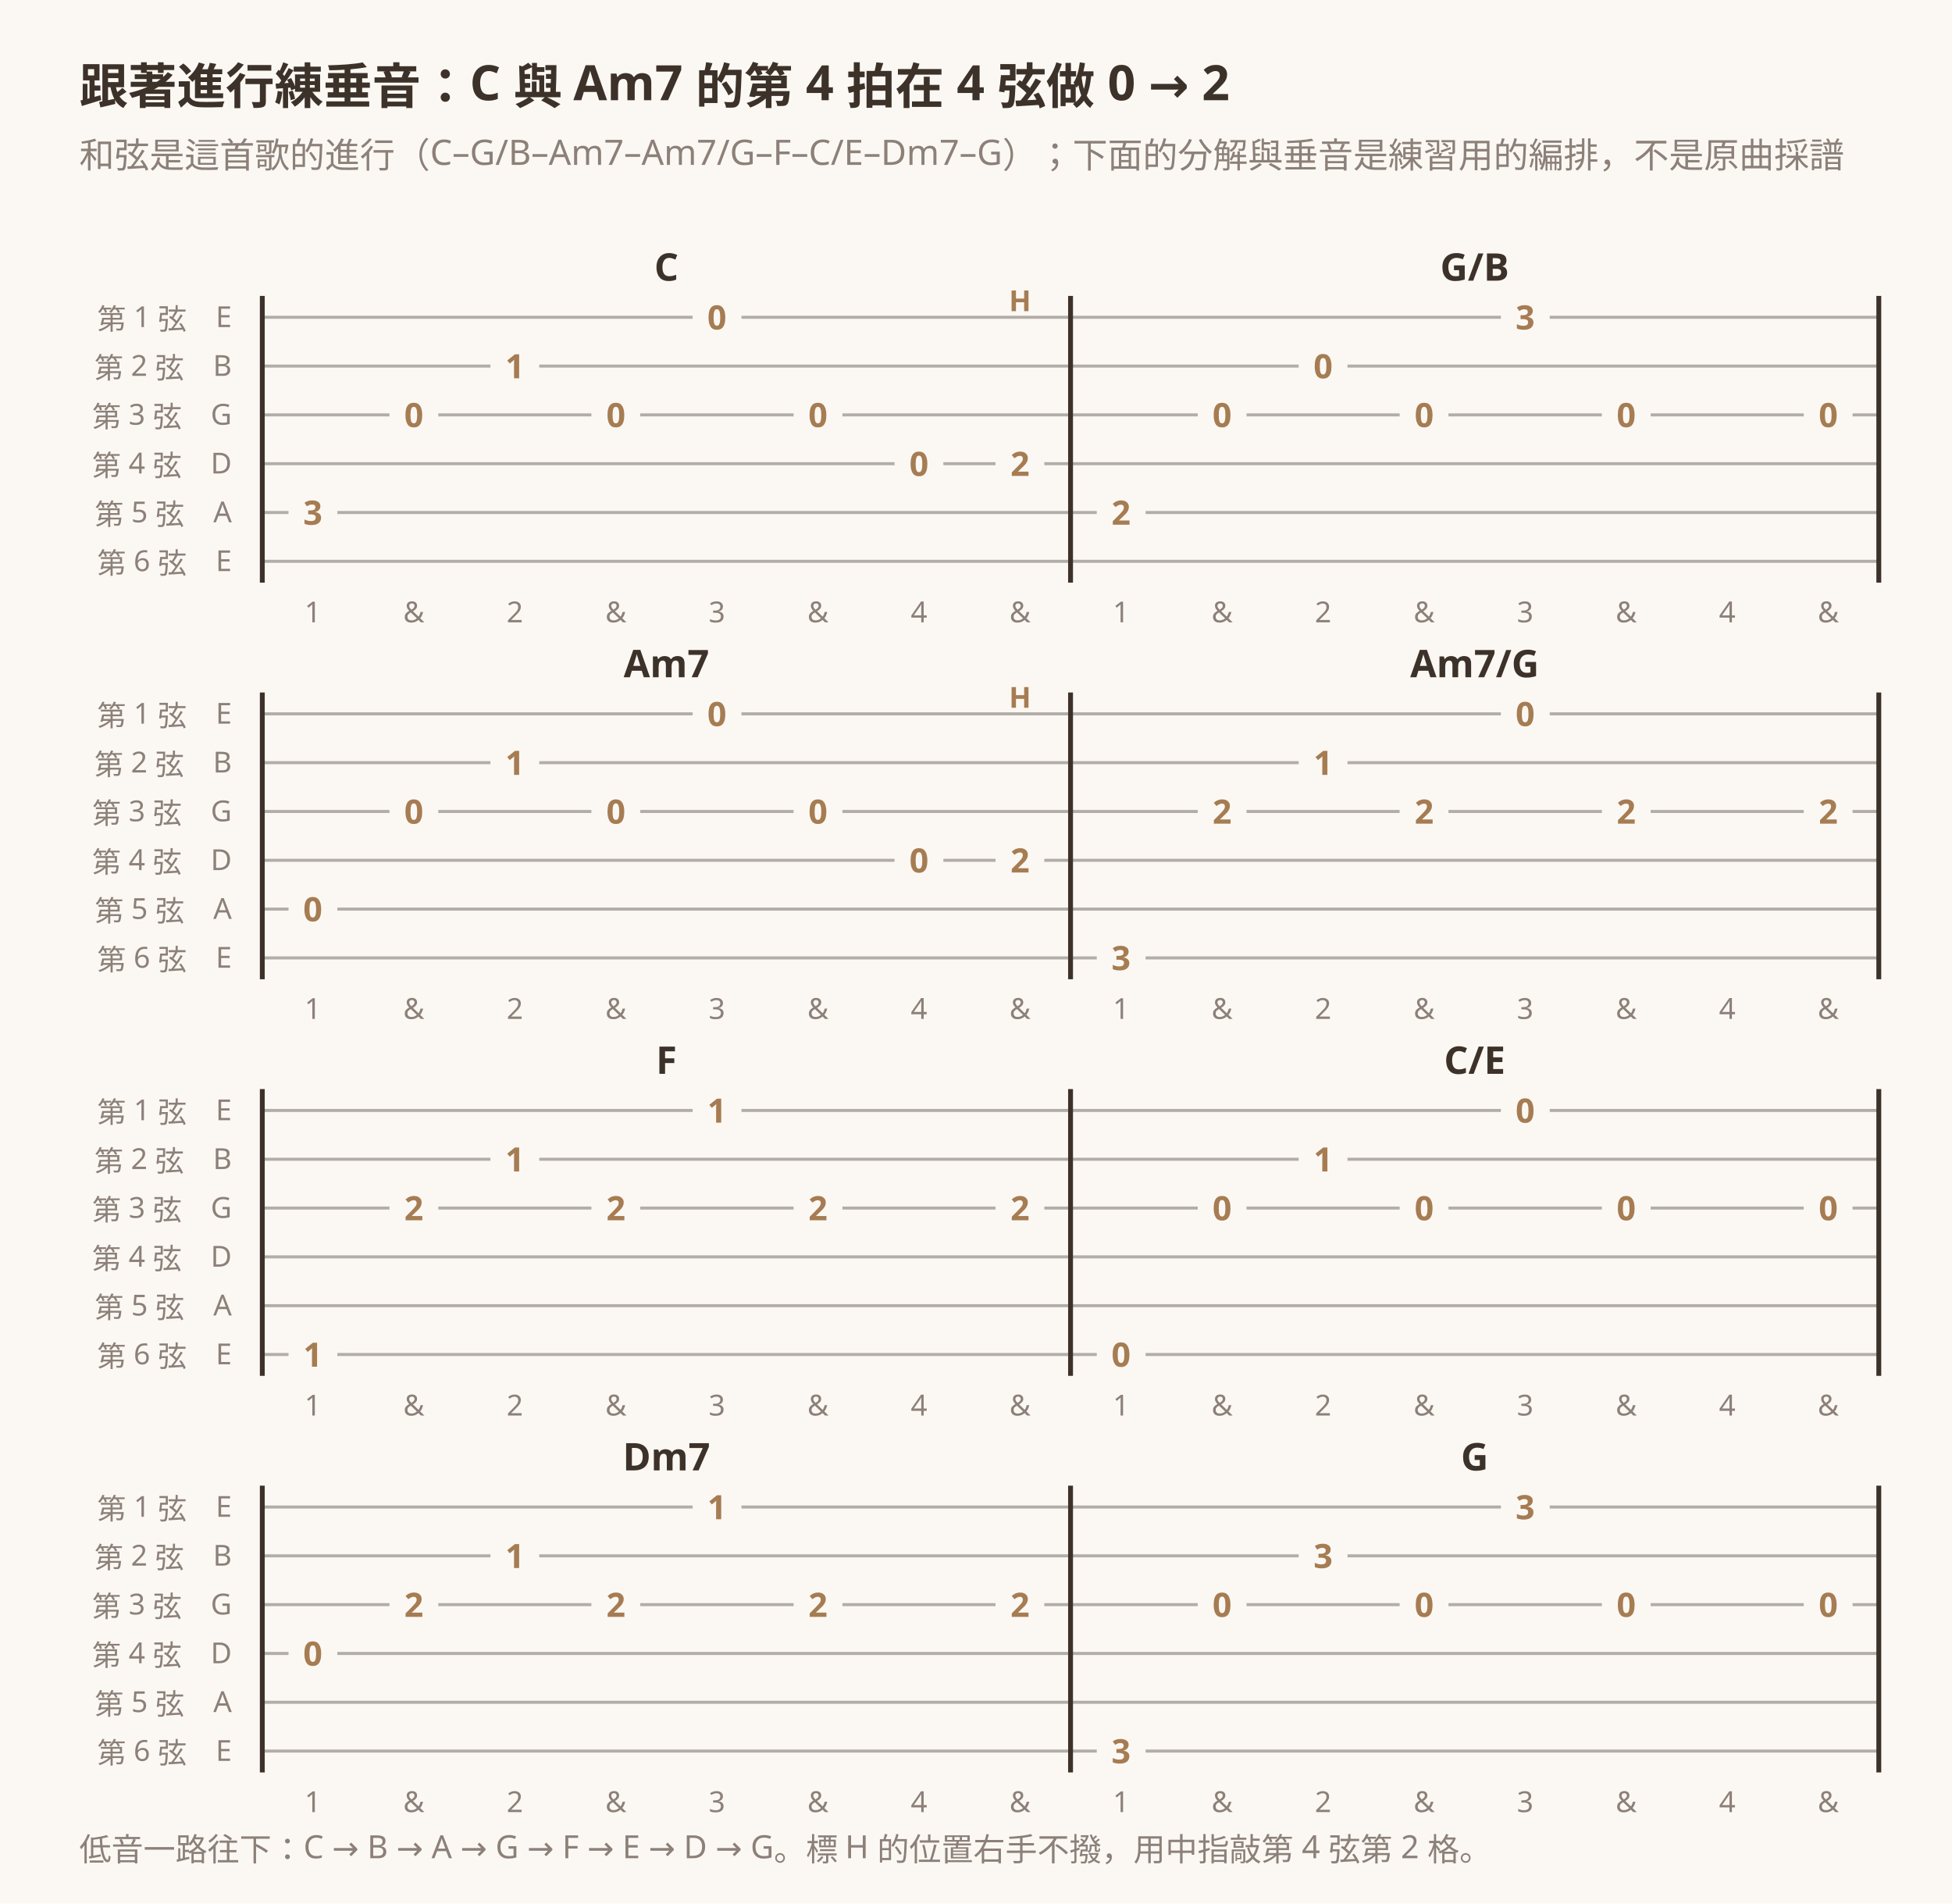
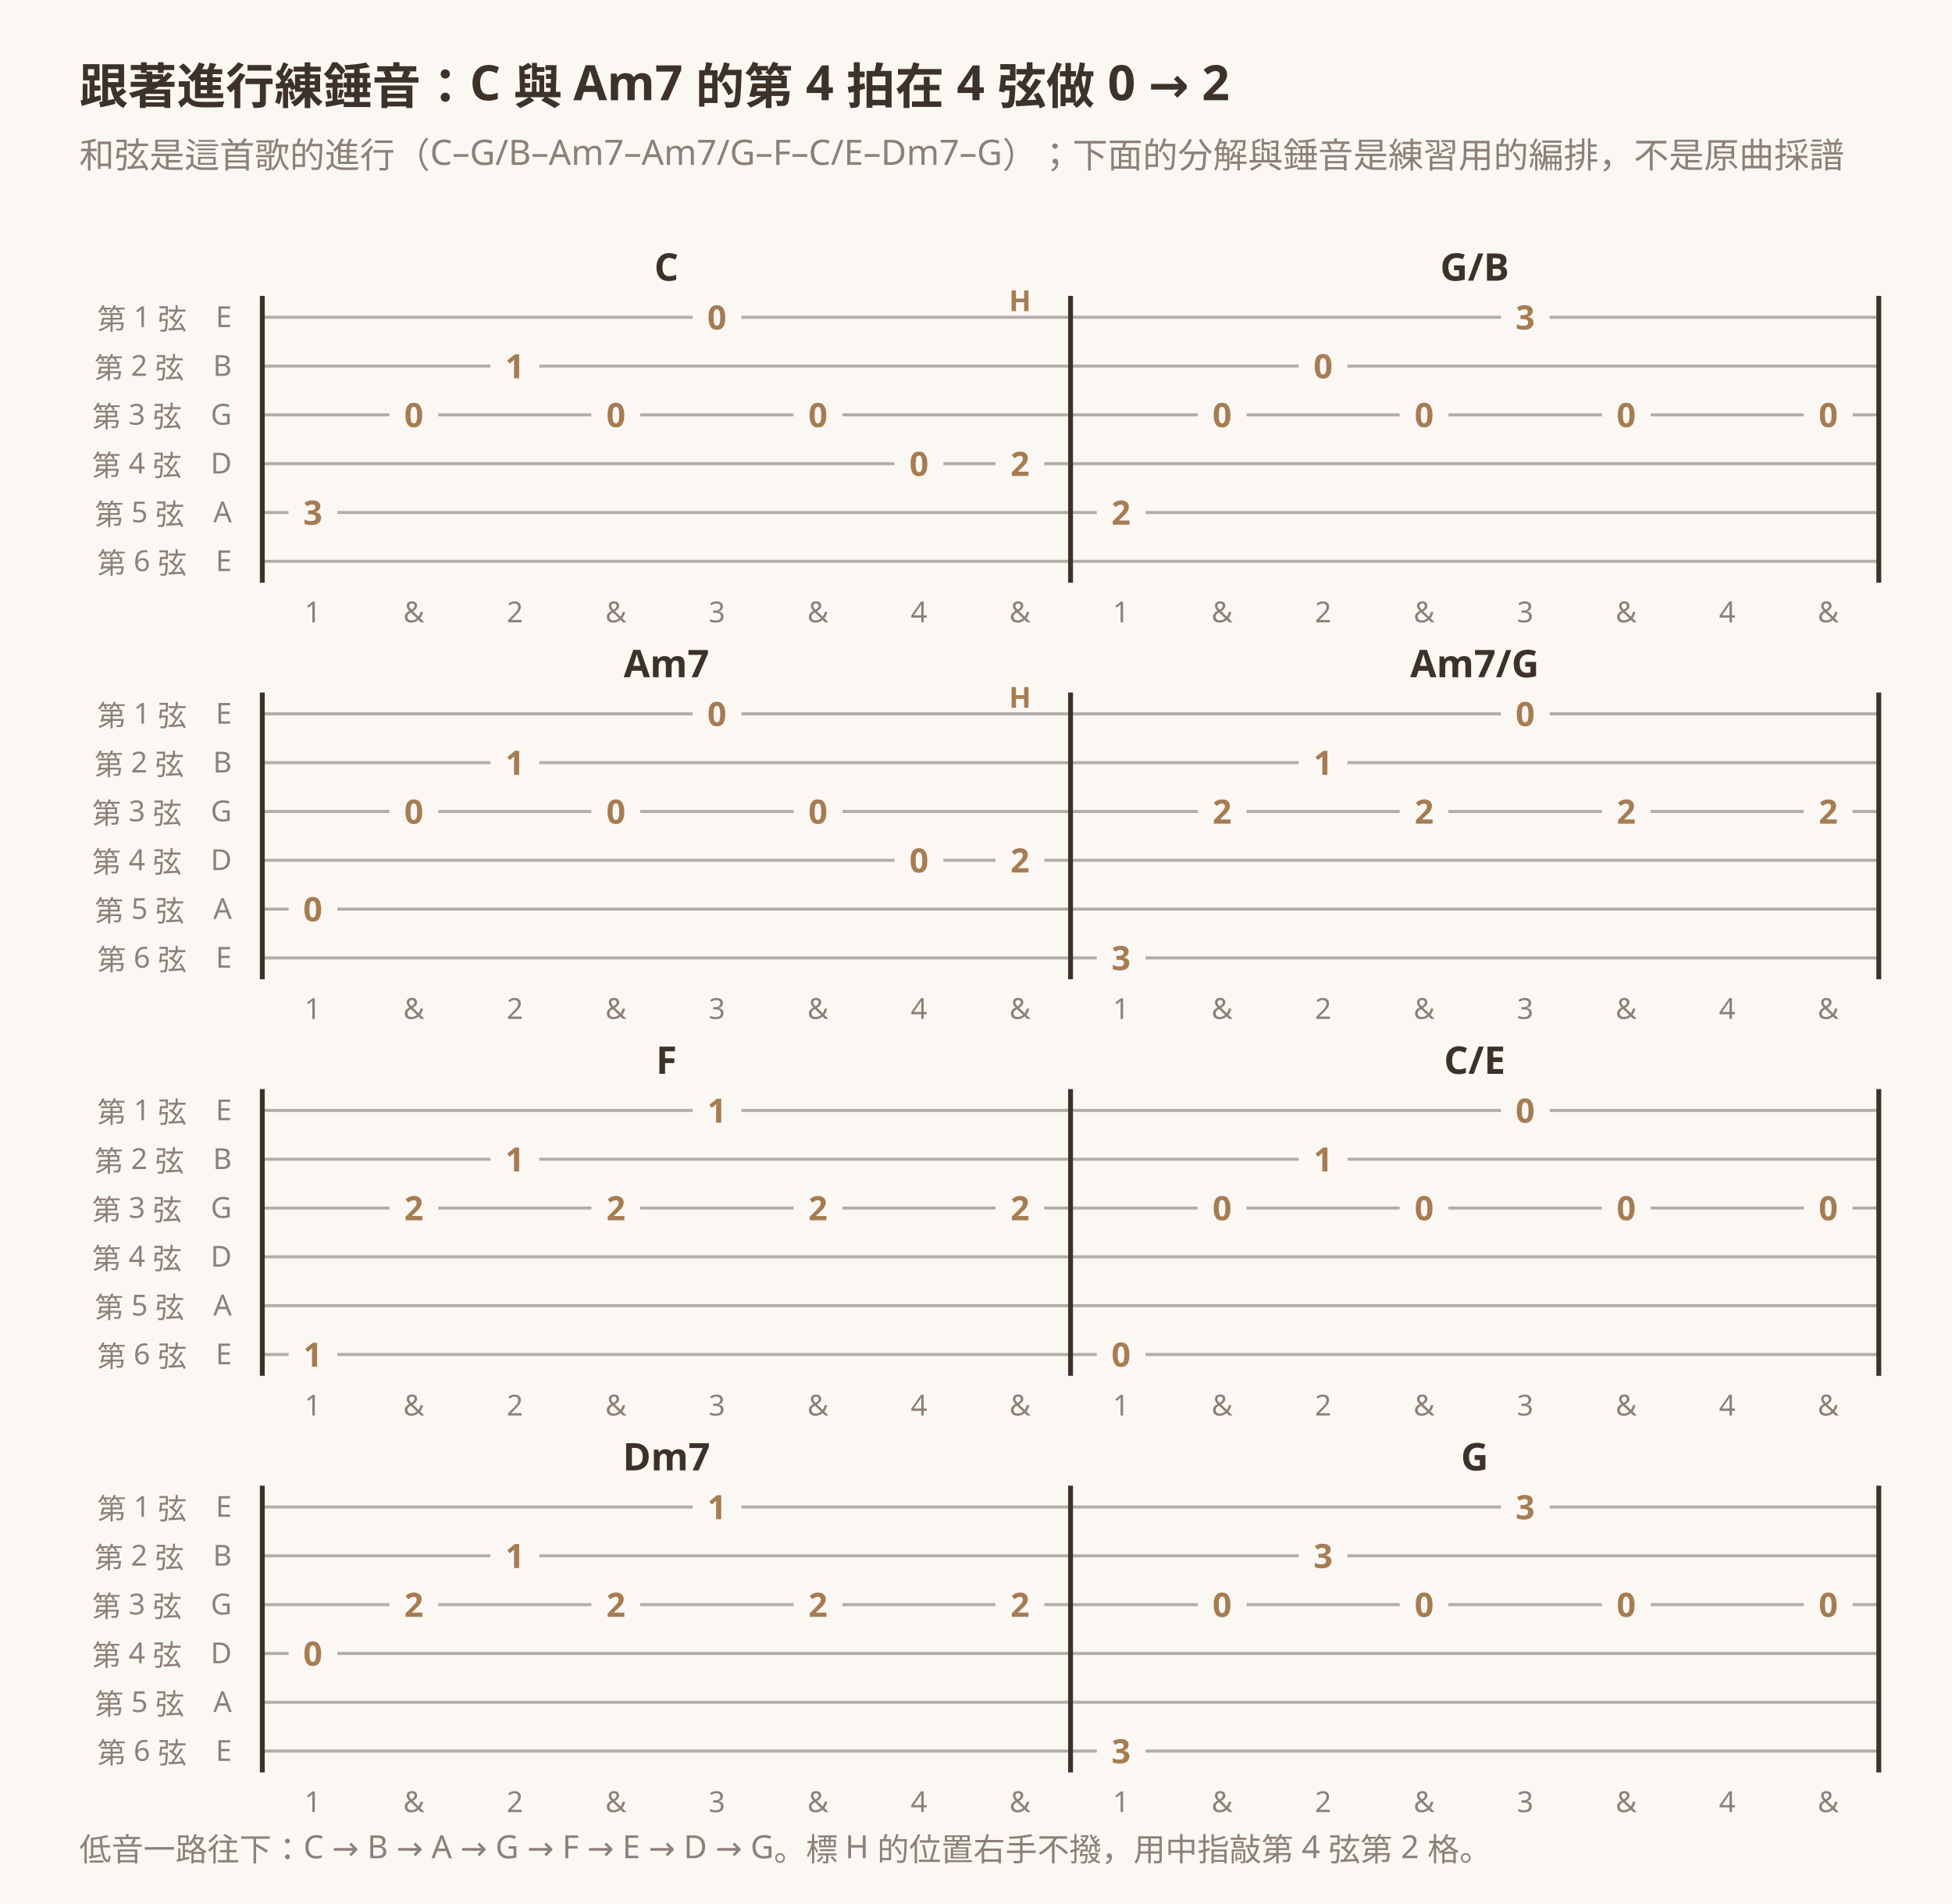
- <svg xmlns="http://www.w3.org/2000/svg" viewBox="0 0 640 624" role="img" aria-label="跟著進行練垂音：C 與 Am7 的第 4 拍在 4 弦做 0 → 2">
+ <svg xmlns="http://www.w3.org/2000/svg" viewBox="0 0 640 624" role="img" aria-label="跟著進行練錘音：C 與 Am7 的第 4 拍在 4 弦做 0 → 2">
  <rect width="640" height="624" fill="#FBF8F4" />
-   <text x="26" y="34" font-family="'Noto Sans TC','PingFang TC','Microsoft JhengHei',system-ui,sans-serif" font-size="16" fill="#3D3229" text-anchor="start" font-weight="700">跟著進行練垂音：C 與 Am7 的第 4 拍在 4 弦做 0 → 2</text>
-   <text x="26" y="55" font-family="'Noto Sans TC','PingFang TC','Microsoft JhengHei',system-ui,sans-serif" font-size="11.5" fill="#8C8078" text-anchor="start">和弦是這首歌的進行（C–G/B–Am7–Am7/G–F–C/E–Dm7–G）；下面的分解與垂音是練習用的編排，不是原曲採譜</text>
+   <text x="26" y="34" font-family="'Noto Sans TC','PingFang TC','Microsoft JhengHei',system-ui,sans-serif" font-size="16" fill="#3D3229" text-anchor="start" font-weight="700">跟著進行練錘音：C 與 Am7 的第 4 拍在 4 弦做 0 → 2</text>
+   <text x="26" y="55" font-family="'Noto Sans TC','PingFang TC','Microsoft JhengHei',system-ui,sans-serif" font-size="11.5" fill="#8C8078" text-anchor="start">和弦是這首歌的進行（C–G/B–Am7–Am7/G–F–C/E–Dm7–G）；下面的分解與錘音是練習用的編排，不是原曲採譜</text>
  <line x1="86.0" y1="104.0" x2="351.0" y2="104.0" stroke="#3D3229" stroke-width="1" opacity=".38" />
  <text x="76.0" y="108" font-family="'Noto Sans TC','PingFang TC','Microsoft JhengHei',system-ui,sans-serif" font-size="9.5" fill="#8C8078" text-anchor="end">第 1 弦　E</text>
  <line x1="86.0" y1="120.0" x2="351.0" y2="120.0" stroke="#3D3229" stroke-width="1" opacity=".38" />
  <text x="76.0" y="124" font-family="'Noto Sans TC','PingFang TC','Microsoft JhengHei',system-ui,sans-serif" font-size="9.5" fill="#8C8078" text-anchor="end">第 2 弦　B</text>
  <line x1="86.0" y1="136.0" x2="351.0" y2="136.0" stroke="#3D3229" stroke-width="1" opacity=".38" />
  <text x="76.0" y="140" font-family="'Noto Sans TC','PingFang TC','Microsoft JhengHei',system-ui,sans-serif" font-size="9.5" fill="#8C8078" text-anchor="end">第 3 弦　G</text>
  <line x1="86.0" y1="152.0" x2="351.0" y2="152.0" stroke="#3D3229" stroke-width="1" opacity=".38" />
  <text x="76.0" y="156" font-family="'Noto Sans TC','PingFang TC','Microsoft JhengHei',system-ui,sans-serif" font-size="9.5" fill="#8C8078" text-anchor="end">第 4 弦　D</text>
  <line x1="86.0" y1="168.0" x2="351.0" y2="168.0" stroke="#3D3229" stroke-width="1" opacity=".38" />
  <text x="76.0" y="172" font-family="'Noto Sans TC','PingFang TC','Microsoft JhengHei',system-ui,sans-serif" font-size="9.5" fill="#8C8078" text-anchor="end">第 5 弦　A</text>
  <line x1="86.0" y1="184.0" x2="351.0" y2="184.0" stroke="#3D3229" stroke-width="1" opacity=".38" />
  <text x="76.0" y="188" font-family="'Noto Sans TC','PingFang TC','Microsoft JhengHei',system-ui,sans-serif" font-size="9.5" fill="#8C8078" text-anchor="end">第 6 弦　E</text>
  <rect x="94.6" y="161.0" width="16" height="14" fill="#FBF8F4" />
  <text x="102.562" y="172" font-family="'Noto Sans TC','PingFang TC','Microsoft JhengHei',system-ui,sans-serif" font-size="11" fill="#A67C52" text-anchor="middle" font-weight="700">3</text>
  <rect x="127.7" y="129.0" width="16" height="14" fill="#FBF8F4" />
  <text x="135.688" y="140" font-family="'Noto Sans TC','PingFang TC','Microsoft JhengHei',system-ui,sans-serif" font-size="11" fill="#A67C52" text-anchor="middle" font-weight="700">0</text>
  <rect x="193.9" y="129.0" width="16" height="14" fill="#FBF8F4" />
  <text x="201.938" y="140" font-family="'Noto Sans TC','PingFang TC','Microsoft JhengHei',system-ui,sans-serif" font-size="11" fill="#A67C52" text-anchor="middle" font-weight="700">0</text>
  <rect x="260.2" y="129.0" width="16" height="14" fill="#FBF8F4" />
  <text x="268.188" y="140" font-family="'Noto Sans TC','PingFang TC','Microsoft JhengHei',system-ui,sans-serif" font-size="11" fill="#A67C52" text-anchor="middle" font-weight="700">0</text>
  <rect x="160.8" y="113.0" width="16" height="14" fill="#FBF8F4" />
  <text x="168.812" y="124" font-family="'Noto Sans TC','PingFang TC','Microsoft JhengHei',system-ui,sans-serif" font-size="11" fill="#A67C52" text-anchor="middle" font-weight="700">1</text>
  <rect x="227.1" y="97.0" width="16" height="14" fill="#FBF8F4" />
  <text x="235.062" y="108" font-family="'Noto Sans TC','PingFang TC','Microsoft JhengHei',system-ui,sans-serif" font-size="11" fill="#A67C52" text-anchor="middle" font-weight="700">0</text>
  <rect x="293.3" y="145.0" width="16" height="14" fill="#FBF8F4" />
  <text x="301.312" y="156" font-family="'Noto Sans TC','PingFang TC','Microsoft JhengHei',system-ui,sans-serif" font-size="11" fill="#A67C52" text-anchor="middle" font-weight="700">0</text>
  <rect x="326.4" y="145.0" width="16" height="14" fill="#FBF8F4" />
  <text x="334.438" y="156" font-family="'Noto Sans TC','PingFang TC','Microsoft JhengHei',system-ui,sans-serif" font-size="11" fill="#A67C52" text-anchor="middle" font-weight="700">2</text>
  <line x1="351.0" y1="97.0" x2="351.0" y2="191.0" stroke="#3D3229" stroke-width="1.6" />
  <line x1="86.0" y1="97.0" x2="86.0" y2="191.0" stroke="#3D3229" stroke-width="1.6" />
  <text x="218.5" y="92" font-family="'Noto Sans TC','PingFang TC','Microsoft JhengHei',system-ui,sans-serif" font-size="12.5" fill="#3D3229" text-anchor="middle" font-weight="700">C</text>
  <text x="334.438" y="102" font-family="'Noto Sans TC','PingFang TC','Microsoft JhengHei',system-ui,sans-serif" font-size="9.5" fill="#A67C52" text-anchor="middle" font-weight="700">H</text>
  <text x="102.562" y="204" font-family="'Noto Sans TC','PingFang TC','Microsoft JhengHei',system-ui,sans-serif" font-size="9.5" fill="#8C8078" text-anchor="middle">1</text>
  <text x="135.688" y="204" font-family="'Noto Sans TC','PingFang TC','Microsoft JhengHei',system-ui,sans-serif" font-size="9.5" fill="#8C8078" text-anchor="middle">&amp;</text>
  <text x="168.812" y="204" font-family="'Noto Sans TC','PingFang TC','Microsoft JhengHei',system-ui,sans-serif" font-size="9.5" fill="#8C8078" text-anchor="middle">2</text>
  <text x="201.938" y="204" font-family="'Noto Sans TC','PingFang TC','Microsoft JhengHei',system-ui,sans-serif" font-size="9.5" fill="#8C8078" text-anchor="middle">&amp;</text>
  <text x="235.062" y="204" font-family="'Noto Sans TC','PingFang TC','Microsoft JhengHei',system-ui,sans-serif" font-size="9.5" fill="#8C8078" text-anchor="middle">3</text>
  <text x="268.188" y="204" font-family="'Noto Sans TC','PingFang TC','Microsoft JhengHei',system-ui,sans-serif" font-size="9.5" fill="#8C8078" text-anchor="middle">&amp;</text>
  <text x="301.312" y="204" font-family="'Noto Sans TC','PingFang TC','Microsoft JhengHei',system-ui,sans-serif" font-size="9.5" fill="#8C8078" text-anchor="middle">4</text>
  <text x="334.438" y="204" font-family="'Noto Sans TC','PingFang TC','Microsoft JhengHei',system-ui,sans-serif" font-size="9.5" fill="#8C8078" text-anchor="middle">&amp;</text>
  <line x1="351.0" y1="104.0" x2="616.0" y2="104.0" stroke="#3D3229" stroke-width="1" opacity=".38" />
  <line x1="351.0" y1="120.0" x2="616.0" y2="120.0" stroke="#3D3229" stroke-width="1" opacity=".38" />
  <line x1="351.0" y1="136.0" x2="616.0" y2="136.0" stroke="#3D3229" stroke-width="1" opacity=".38" />
  <line x1="351.0" y1="152.0" x2="616.0" y2="152.0" stroke="#3D3229" stroke-width="1" opacity=".38" />
  <line x1="351.0" y1="168.0" x2="616.0" y2="168.0" stroke="#3D3229" stroke-width="1" opacity=".38" />
  <line x1="351.0" y1="184.0" x2="616.0" y2="184.0" stroke="#3D3229" stroke-width="1" opacity=".38" />
  <rect x="359.6" y="161.0" width="16" height="14" fill="#FBF8F4" />
  <text x="367.562" y="172" font-family="'Noto Sans TC','PingFang TC','Microsoft JhengHei',system-ui,sans-serif" font-size="11" fill="#A67C52" text-anchor="middle" font-weight="700">2</text>
  <rect x="392.7" y="129.0" width="16" height="14" fill="#FBF8F4" />
  <text x="400.688" y="140" font-family="'Noto Sans TC','PingFang TC','Microsoft JhengHei',system-ui,sans-serif" font-size="11" fill="#A67C52" text-anchor="middle" font-weight="700">0</text>
  <rect x="458.9" y="129.0" width="16" height="14" fill="#FBF8F4" />
  <text x="466.938" y="140" font-family="'Noto Sans TC','PingFang TC','Microsoft JhengHei',system-ui,sans-serif" font-size="11" fill="#A67C52" text-anchor="middle" font-weight="700">0</text>
  <rect x="525.2" y="129.0" width="16" height="14" fill="#FBF8F4" />
  <text x="533.188" y="140" font-family="'Noto Sans TC','PingFang TC','Microsoft JhengHei',system-ui,sans-serif" font-size="11" fill="#A67C52" text-anchor="middle" font-weight="700">0</text>
  <rect x="591.4" y="129.0" width="16" height="14" fill="#FBF8F4" />
  <text x="599.438" y="140" font-family="'Noto Sans TC','PingFang TC','Microsoft JhengHei',system-ui,sans-serif" font-size="11" fill="#A67C52" text-anchor="middle" font-weight="700">0</text>
  <rect x="425.8" y="113.0" width="16" height="14" fill="#FBF8F4" />
  <text x="433.812" y="124" font-family="'Noto Sans TC','PingFang TC','Microsoft JhengHei',system-ui,sans-serif" font-size="11" fill="#A67C52" text-anchor="middle" font-weight="700">0</text>
  <rect x="492.1" y="97.0" width="16" height="14" fill="#FBF8F4" />
  <text x="500.062" y="108" font-family="'Noto Sans TC','PingFang TC','Microsoft JhengHei',system-ui,sans-serif" font-size="11" fill="#A67C52" text-anchor="middle" font-weight="700">3</text>
  <line x1="616.0" y1="97.0" x2="616.0" y2="191.0" stroke="#3D3229" stroke-width="1.6" />
  <text x="483.5" y="92" font-family="'Noto Sans TC','PingFang TC','Microsoft JhengHei',system-ui,sans-serif" font-size="12.5" fill="#3D3229" text-anchor="middle" font-weight="700">G/B</text>
  <text x="367.562" y="204" font-family="'Noto Sans TC','PingFang TC','Microsoft JhengHei',system-ui,sans-serif" font-size="9.5" fill="#8C8078" text-anchor="middle">1</text>
  <text x="400.688" y="204" font-family="'Noto Sans TC','PingFang TC','Microsoft JhengHei',system-ui,sans-serif" font-size="9.5" fill="#8C8078" text-anchor="middle">&amp;</text>
  <text x="433.812" y="204" font-family="'Noto Sans TC','PingFang TC','Microsoft JhengHei',system-ui,sans-serif" font-size="9.5" fill="#8C8078" text-anchor="middle">2</text>
  <text x="466.938" y="204" font-family="'Noto Sans TC','PingFang TC','Microsoft JhengHei',system-ui,sans-serif" font-size="9.5" fill="#8C8078" text-anchor="middle">&amp;</text>
  <text x="500.062" y="204" font-family="'Noto Sans TC','PingFang TC','Microsoft JhengHei',system-ui,sans-serif" font-size="9.5" fill="#8C8078" text-anchor="middle">3</text>
  <text x="533.188" y="204" font-family="'Noto Sans TC','PingFang TC','Microsoft JhengHei',system-ui,sans-serif" font-size="9.5" fill="#8C8078" text-anchor="middle">&amp;</text>
  <text x="566.312" y="204" font-family="'Noto Sans TC','PingFang TC','Microsoft JhengHei',system-ui,sans-serif" font-size="9.5" fill="#8C8078" text-anchor="middle">4</text>
  <text x="599.438" y="204" font-family="'Noto Sans TC','PingFang TC','Microsoft JhengHei',system-ui,sans-serif" font-size="9.5" fill="#8C8078" text-anchor="middle">&amp;</text>
  <line x1="86.0" y1="234.0" x2="351.0" y2="234.0" stroke="#3D3229" stroke-width="1" opacity=".38" />
  <text x="76.0" y="238" font-family="'Noto Sans TC','PingFang TC','Microsoft JhengHei',system-ui,sans-serif" font-size="9.5" fill="#8C8078" text-anchor="end">第 1 弦　E</text>
  <line x1="86.0" y1="250.0" x2="351.0" y2="250.0" stroke="#3D3229" stroke-width="1" opacity=".38" />
  <text x="76.0" y="254" font-family="'Noto Sans TC','PingFang TC','Microsoft JhengHei',system-ui,sans-serif" font-size="9.5" fill="#8C8078" text-anchor="end">第 2 弦　B</text>
  <line x1="86.0" y1="266.0" x2="351.0" y2="266.0" stroke="#3D3229" stroke-width="1" opacity=".38" />
  <text x="76.0" y="270" font-family="'Noto Sans TC','PingFang TC','Microsoft JhengHei',system-ui,sans-serif" font-size="9.5" fill="#8C8078" text-anchor="end">第 3 弦　G</text>
  <line x1="86.0" y1="282.0" x2="351.0" y2="282.0" stroke="#3D3229" stroke-width="1" opacity=".38" />
  <text x="76.0" y="286" font-family="'Noto Sans TC','PingFang TC','Microsoft JhengHei',system-ui,sans-serif" font-size="9.5" fill="#8C8078" text-anchor="end">第 4 弦　D</text>
  <line x1="86.0" y1="298.0" x2="351.0" y2="298.0" stroke="#3D3229" stroke-width="1" opacity=".38" />
  <text x="76.0" y="302" font-family="'Noto Sans TC','PingFang TC','Microsoft JhengHei',system-ui,sans-serif" font-size="9.5" fill="#8C8078" text-anchor="end">第 5 弦　A</text>
  <line x1="86.0" y1="314.0" x2="351.0" y2="314.0" stroke="#3D3229" stroke-width="1" opacity=".38" />
  <text x="76.0" y="318" font-family="'Noto Sans TC','PingFang TC','Microsoft JhengHei',system-ui,sans-serif" font-size="9.5" fill="#8C8078" text-anchor="end">第 6 弦　E</text>
  <rect x="94.6" y="291.0" width="16" height="14" fill="#FBF8F4" />
  <text x="102.562" y="302" font-family="'Noto Sans TC','PingFang TC','Microsoft JhengHei',system-ui,sans-serif" font-size="11" fill="#A67C52" text-anchor="middle" font-weight="700">0</text>
  <rect x="127.7" y="259.0" width="16" height="14" fill="#FBF8F4" />
  <text x="135.688" y="270" font-family="'Noto Sans TC','PingFang TC','Microsoft JhengHei',system-ui,sans-serif" font-size="11" fill="#A67C52" text-anchor="middle" font-weight="700">0</text>
  <rect x="193.9" y="259.0" width="16" height="14" fill="#FBF8F4" />
  <text x="201.938" y="270" font-family="'Noto Sans TC','PingFang TC','Microsoft JhengHei',system-ui,sans-serif" font-size="11" fill="#A67C52" text-anchor="middle" font-weight="700">0</text>
  <rect x="260.2" y="259.0" width="16" height="14" fill="#FBF8F4" />
  <text x="268.188" y="270" font-family="'Noto Sans TC','PingFang TC','Microsoft JhengHei',system-ui,sans-serif" font-size="11" fill="#A67C52" text-anchor="middle" font-weight="700">0</text>
  <rect x="160.8" y="243.0" width="16" height="14" fill="#FBF8F4" />
  <text x="168.812" y="254" font-family="'Noto Sans TC','PingFang TC','Microsoft JhengHei',system-ui,sans-serif" font-size="11" fill="#A67C52" text-anchor="middle" font-weight="700">1</text>
  <rect x="227.1" y="227.0" width="16" height="14" fill="#FBF8F4" />
  <text x="235.062" y="238" font-family="'Noto Sans TC','PingFang TC','Microsoft JhengHei',system-ui,sans-serif" font-size="11" fill="#A67C52" text-anchor="middle" font-weight="700">0</text>
  <rect x="293.3" y="275.0" width="16" height="14" fill="#FBF8F4" />
  <text x="301.312" y="286" font-family="'Noto Sans TC','PingFang TC','Microsoft JhengHei',system-ui,sans-serif" font-size="11" fill="#A67C52" text-anchor="middle" font-weight="700">0</text>
  <rect x="326.4" y="275.0" width="16" height="14" fill="#FBF8F4" />
  <text x="334.438" y="286" font-family="'Noto Sans TC','PingFang TC','Microsoft JhengHei',system-ui,sans-serif" font-size="11" fill="#A67C52" text-anchor="middle" font-weight="700">2</text>
  <line x1="351.0" y1="227.0" x2="351.0" y2="321.0" stroke="#3D3229" stroke-width="1.6" />
  <line x1="86.0" y1="227.0" x2="86.0" y2="321.0" stroke="#3D3229" stroke-width="1.6" />
  <text x="218.5" y="222" font-family="'Noto Sans TC','PingFang TC','Microsoft JhengHei',system-ui,sans-serif" font-size="12.5" fill="#3D3229" text-anchor="middle" font-weight="700">Am7</text>
  <text x="334.438" y="232" font-family="'Noto Sans TC','PingFang TC','Microsoft JhengHei',system-ui,sans-serif" font-size="9.5" fill="#A67C52" text-anchor="middle" font-weight="700">H</text>
  <text x="102.562" y="334" font-family="'Noto Sans TC','PingFang TC','Microsoft JhengHei',system-ui,sans-serif" font-size="9.5" fill="#8C8078" text-anchor="middle">1</text>
  <text x="135.688" y="334" font-family="'Noto Sans TC','PingFang TC','Microsoft JhengHei',system-ui,sans-serif" font-size="9.5" fill="#8C8078" text-anchor="middle">&amp;</text>
  <text x="168.812" y="334" font-family="'Noto Sans TC','PingFang TC','Microsoft JhengHei',system-ui,sans-serif" font-size="9.5" fill="#8C8078" text-anchor="middle">2</text>
  <text x="201.938" y="334" font-family="'Noto Sans TC','PingFang TC','Microsoft JhengHei',system-ui,sans-serif" font-size="9.5" fill="#8C8078" text-anchor="middle">&amp;</text>
  <text x="235.062" y="334" font-family="'Noto Sans TC','PingFang TC','Microsoft JhengHei',system-ui,sans-serif" font-size="9.5" fill="#8C8078" text-anchor="middle">3</text>
  <text x="268.188" y="334" font-family="'Noto Sans TC','PingFang TC','Microsoft JhengHei',system-ui,sans-serif" font-size="9.5" fill="#8C8078" text-anchor="middle">&amp;</text>
  <text x="301.312" y="334" font-family="'Noto Sans TC','PingFang TC','Microsoft JhengHei',system-ui,sans-serif" font-size="9.5" fill="#8C8078" text-anchor="middle">4</text>
  <text x="334.438" y="334" font-family="'Noto Sans TC','PingFang TC','Microsoft JhengHei',system-ui,sans-serif" font-size="9.5" fill="#8C8078" text-anchor="middle">&amp;</text>
  <line x1="351.0" y1="234.0" x2="616.0" y2="234.0" stroke="#3D3229" stroke-width="1" opacity=".38" />
  <line x1="351.0" y1="250.0" x2="616.0" y2="250.0" stroke="#3D3229" stroke-width="1" opacity=".38" />
  <line x1="351.0" y1="266.0" x2="616.0" y2="266.0" stroke="#3D3229" stroke-width="1" opacity=".38" />
  <line x1="351.0" y1="282.0" x2="616.0" y2="282.0" stroke="#3D3229" stroke-width="1" opacity=".38" />
  <line x1="351.0" y1="298.0" x2="616.0" y2="298.0" stroke="#3D3229" stroke-width="1" opacity=".38" />
  <line x1="351.0" y1="314.0" x2="616.0" y2="314.0" stroke="#3D3229" stroke-width="1" opacity=".38" />
  <rect x="359.6" y="307.0" width="16" height="14" fill="#FBF8F4" />
  <text x="367.562" y="318" font-family="'Noto Sans TC','PingFang TC','Microsoft JhengHei',system-ui,sans-serif" font-size="11" fill="#A67C52" text-anchor="middle" font-weight="700">3</text>
  <rect x="392.7" y="259.0" width="16" height="14" fill="#FBF8F4" />
  <text x="400.688" y="270" font-family="'Noto Sans TC','PingFang TC','Microsoft JhengHei',system-ui,sans-serif" font-size="11" fill="#A67C52" text-anchor="middle" font-weight="700">2</text>
  <rect x="458.9" y="259.0" width="16" height="14" fill="#FBF8F4" />
  <text x="466.938" y="270" font-family="'Noto Sans TC','PingFang TC','Microsoft JhengHei',system-ui,sans-serif" font-size="11" fill="#A67C52" text-anchor="middle" font-weight="700">2</text>
  <rect x="525.2" y="259.0" width="16" height="14" fill="#FBF8F4" />
  <text x="533.188" y="270" font-family="'Noto Sans TC','PingFang TC','Microsoft JhengHei',system-ui,sans-serif" font-size="11" fill="#A67C52" text-anchor="middle" font-weight="700">2</text>
  <rect x="591.4" y="259.0" width="16" height="14" fill="#FBF8F4" />
  <text x="599.438" y="270" font-family="'Noto Sans TC','PingFang TC','Microsoft JhengHei',system-ui,sans-serif" font-size="11" fill="#A67C52" text-anchor="middle" font-weight="700">2</text>
  <rect x="425.8" y="243.0" width="16" height="14" fill="#FBF8F4" />
  <text x="433.812" y="254" font-family="'Noto Sans TC','PingFang TC','Microsoft JhengHei',system-ui,sans-serif" font-size="11" fill="#A67C52" text-anchor="middle" font-weight="700">1</text>
  <rect x="492.1" y="227.0" width="16" height="14" fill="#FBF8F4" />
  <text x="500.062" y="238" font-family="'Noto Sans TC','PingFang TC','Microsoft JhengHei',system-ui,sans-serif" font-size="11" fill="#A67C52" text-anchor="middle" font-weight="700">0</text>
  <line x1="616.0" y1="227.0" x2="616.0" y2="321.0" stroke="#3D3229" stroke-width="1.6" />
  <text x="483.5" y="222" font-family="'Noto Sans TC','PingFang TC','Microsoft JhengHei',system-ui,sans-serif" font-size="12.5" fill="#3D3229" text-anchor="middle" font-weight="700">Am7/G</text>
  <text x="367.562" y="334" font-family="'Noto Sans TC','PingFang TC','Microsoft JhengHei',system-ui,sans-serif" font-size="9.5" fill="#8C8078" text-anchor="middle">1</text>
  <text x="400.688" y="334" font-family="'Noto Sans TC','PingFang TC','Microsoft JhengHei',system-ui,sans-serif" font-size="9.5" fill="#8C8078" text-anchor="middle">&amp;</text>
  <text x="433.812" y="334" font-family="'Noto Sans TC','PingFang TC','Microsoft JhengHei',system-ui,sans-serif" font-size="9.5" fill="#8C8078" text-anchor="middle">2</text>
  <text x="466.938" y="334" font-family="'Noto Sans TC','PingFang TC','Microsoft JhengHei',system-ui,sans-serif" font-size="9.5" fill="#8C8078" text-anchor="middle">&amp;</text>
  <text x="500.062" y="334" font-family="'Noto Sans TC','PingFang TC','Microsoft JhengHei',system-ui,sans-serif" font-size="9.5" fill="#8C8078" text-anchor="middle">3</text>
  <text x="533.188" y="334" font-family="'Noto Sans TC','PingFang TC','Microsoft JhengHei',system-ui,sans-serif" font-size="9.5" fill="#8C8078" text-anchor="middle">&amp;</text>
  <text x="566.312" y="334" font-family="'Noto Sans TC','PingFang TC','Microsoft JhengHei',system-ui,sans-serif" font-size="9.5" fill="#8C8078" text-anchor="middle">4</text>
  <text x="599.438" y="334" font-family="'Noto Sans TC','PingFang TC','Microsoft JhengHei',system-ui,sans-serif" font-size="9.5" fill="#8C8078" text-anchor="middle">&amp;</text>
  <line x1="86.0" y1="364.0" x2="351.0" y2="364.0" stroke="#3D3229" stroke-width="1" opacity=".38" />
  <text x="76.0" y="368" font-family="'Noto Sans TC','PingFang TC','Microsoft JhengHei',system-ui,sans-serif" font-size="9.5" fill="#8C8078" text-anchor="end">第 1 弦　E</text>
  <line x1="86.0" y1="380.0" x2="351.0" y2="380.0" stroke="#3D3229" stroke-width="1" opacity=".38" />
  <text x="76.0" y="384" font-family="'Noto Sans TC','PingFang TC','Microsoft JhengHei',system-ui,sans-serif" font-size="9.5" fill="#8C8078" text-anchor="end">第 2 弦　B</text>
  <line x1="86.0" y1="396.0" x2="351.0" y2="396.0" stroke="#3D3229" stroke-width="1" opacity=".38" />
  <text x="76.0" y="400" font-family="'Noto Sans TC','PingFang TC','Microsoft JhengHei',system-ui,sans-serif" font-size="9.5" fill="#8C8078" text-anchor="end">第 3 弦　G</text>
  <line x1="86.0" y1="412.0" x2="351.0" y2="412.0" stroke="#3D3229" stroke-width="1" opacity=".38" />
  <text x="76.0" y="416" font-family="'Noto Sans TC','PingFang TC','Microsoft JhengHei',system-ui,sans-serif" font-size="9.5" fill="#8C8078" text-anchor="end">第 4 弦　D</text>
  <line x1="86.0" y1="428.0" x2="351.0" y2="428.0" stroke="#3D3229" stroke-width="1" opacity=".38" />
  <text x="76.0" y="432" font-family="'Noto Sans TC','PingFang TC','Microsoft JhengHei',system-ui,sans-serif" font-size="9.5" fill="#8C8078" text-anchor="end">第 5 弦　A</text>
  <line x1="86.0" y1="444.0" x2="351.0" y2="444.0" stroke="#3D3229" stroke-width="1" opacity=".38" />
  <text x="76.0" y="448" font-family="'Noto Sans TC','PingFang TC','Microsoft JhengHei',system-ui,sans-serif" font-size="9.5" fill="#8C8078" text-anchor="end">第 6 弦　E</text>
  <rect x="94.6" y="437.0" width="16" height="14" fill="#FBF8F4" />
  <text x="102.562" y="448" font-family="'Noto Sans TC','PingFang TC','Microsoft JhengHei',system-ui,sans-serif" font-size="11" fill="#A67C52" text-anchor="middle" font-weight="700">1</text>
  <rect x="127.7" y="389.0" width="16" height="14" fill="#FBF8F4" />
  <text x="135.688" y="400" font-family="'Noto Sans TC','PingFang TC','Microsoft JhengHei',system-ui,sans-serif" font-size="11" fill="#A67C52" text-anchor="middle" font-weight="700">2</text>
  <rect x="193.9" y="389.0" width="16" height="14" fill="#FBF8F4" />
  <text x="201.938" y="400" font-family="'Noto Sans TC','PingFang TC','Microsoft JhengHei',system-ui,sans-serif" font-size="11" fill="#A67C52" text-anchor="middle" font-weight="700">2</text>
  <rect x="260.2" y="389.0" width="16" height="14" fill="#FBF8F4" />
  <text x="268.188" y="400" font-family="'Noto Sans TC','PingFang TC','Microsoft JhengHei',system-ui,sans-serif" font-size="11" fill="#A67C52" text-anchor="middle" font-weight="700">2</text>
  <rect x="326.4" y="389.0" width="16" height="14" fill="#FBF8F4" />
  <text x="334.438" y="400" font-family="'Noto Sans TC','PingFang TC','Microsoft JhengHei',system-ui,sans-serif" font-size="11" fill="#A67C52" text-anchor="middle" font-weight="700">2</text>
  <rect x="160.8" y="373.0" width="16" height="14" fill="#FBF8F4" />
  <text x="168.812" y="384" font-family="'Noto Sans TC','PingFang TC','Microsoft JhengHei',system-ui,sans-serif" font-size="11" fill="#A67C52" text-anchor="middle" font-weight="700">1</text>
  <rect x="227.1" y="357.0" width="16" height="14" fill="#FBF8F4" />
  <text x="235.062" y="368" font-family="'Noto Sans TC','PingFang TC','Microsoft JhengHei',system-ui,sans-serif" font-size="11" fill="#A67C52" text-anchor="middle" font-weight="700">1</text>
  <line x1="351.0" y1="357.0" x2="351.0" y2="451.0" stroke="#3D3229" stroke-width="1.6" />
  <line x1="86.0" y1="357.0" x2="86.0" y2="451.0" stroke="#3D3229" stroke-width="1.6" />
  <text x="218.5" y="352" font-family="'Noto Sans TC','PingFang TC','Microsoft JhengHei',system-ui,sans-serif" font-size="12.5" fill="#3D3229" text-anchor="middle" font-weight="700">F</text>
  <text x="102.562" y="464" font-family="'Noto Sans TC','PingFang TC','Microsoft JhengHei',system-ui,sans-serif" font-size="9.5" fill="#8C8078" text-anchor="middle">1</text>
  <text x="135.688" y="464" font-family="'Noto Sans TC','PingFang TC','Microsoft JhengHei',system-ui,sans-serif" font-size="9.5" fill="#8C8078" text-anchor="middle">&amp;</text>
  <text x="168.812" y="464" font-family="'Noto Sans TC','PingFang TC','Microsoft JhengHei',system-ui,sans-serif" font-size="9.5" fill="#8C8078" text-anchor="middle">2</text>
  <text x="201.938" y="464" font-family="'Noto Sans TC','PingFang TC','Microsoft JhengHei',system-ui,sans-serif" font-size="9.5" fill="#8C8078" text-anchor="middle">&amp;</text>
  <text x="235.062" y="464" font-family="'Noto Sans TC','PingFang TC','Microsoft JhengHei',system-ui,sans-serif" font-size="9.5" fill="#8C8078" text-anchor="middle">3</text>
  <text x="268.188" y="464" font-family="'Noto Sans TC','PingFang TC','Microsoft JhengHei',system-ui,sans-serif" font-size="9.5" fill="#8C8078" text-anchor="middle">&amp;</text>
  <text x="301.312" y="464" font-family="'Noto Sans TC','PingFang TC','Microsoft JhengHei',system-ui,sans-serif" font-size="9.5" fill="#8C8078" text-anchor="middle">4</text>
  <text x="334.438" y="464" font-family="'Noto Sans TC','PingFang TC','Microsoft JhengHei',system-ui,sans-serif" font-size="9.5" fill="#8C8078" text-anchor="middle">&amp;</text>
  <line x1="351.0" y1="364.0" x2="616.0" y2="364.0" stroke="#3D3229" stroke-width="1" opacity=".38" />
  <line x1="351.0" y1="380.0" x2="616.0" y2="380.0" stroke="#3D3229" stroke-width="1" opacity=".38" />
  <line x1="351.0" y1="396.0" x2="616.0" y2="396.0" stroke="#3D3229" stroke-width="1" opacity=".38" />
  <line x1="351.0" y1="412.0" x2="616.0" y2="412.0" stroke="#3D3229" stroke-width="1" opacity=".38" />
  <line x1="351.0" y1="428.0" x2="616.0" y2="428.0" stroke="#3D3229" stroke-width="1" opacity=".38" />
  <line x1="351.0" y1="444.0" x2="616.0" y2="444.0" stroke="#3D3229" stroke-width="1" opacity=".38" />
  <rect x="359.6" y="437.0" width="16" height="14" fill="#FBF8F4" />
  <text x="367.562" y="448" font-family="'Noto Sans TC','PingFang TC','Microsoft JhengHei',system-ui,sans-serif" font-size="11" fill="#A67C52" text-anchor="middle" font-weight="700">0</text>
  <rect x="392.7" y="389.0" width="16" height="14" fill="#FBF8F4" />
  <text x="400.688" y="400" font-family="'Noto Sans TC','PingFang TC','Microsoft JhengHei',system-ui,sans-serif" font-size="11" fill="#A67C52" text-anchor="middle" font-weight="700">0</text>
  <rect x="458.9" y="389.0" width="16" height="14" fill="#FBF8F4" />
  <text x="466.938" y="400" font-family="'Noto Sans TC','PingFang TC','Microsoft JhengHei',system-ui,sans-serif" font-size="11" fill="#A67C52" text-anchor="middle" font-weight="700">0</text>
  <rect x="525.2" y="389.0" width="16" height="14" fill="#FBF8F4" />
  <text x="533.188" y="400" font-family="'Noto Sans TC','PingFang TC','Microsoft JhengHei',system-ui,sans-serif" font-size="11" fill="#A67C52" text-anchor="middle" font-weight="700">0</text>
  <rect x="591.4" y="389.0" width="16" height="14" fill="#FBF8F4" />
  <text x="599.438" y="400" font-family="'Noto Sans TC','PingFang TC','Microsoft JhengHei',system-ui,sans-serif" font-size="11" fill="#A67C52" text-anchor="middle" font-weight="700">0</text>
  <rect x="425.8" y="373.0" width="16" height="14" fill="#FBF8F4" />
  <text x="433.812" y="384" font-family="'Noto Sans TC','PingFang TC','Microsoft JhengHei',system-ui,sans-serif" font-size="11" fill="#A67C52" text-anchor="middle" font-weight="700">1</text>
  <rect x="492.1" y="357.0" width="16" height="14" fill="#FBF8F4" />
  <text x="500.062" y="368" font-family="'Noto Sans TC','PingFang TC','Microsoft JhengHei',system-ui,sans-serif" font-size="11" fill="#A67C52" text-anchor="middle" font-weight="700">0</text>
  <line x1="616.0" y1="357.0" x2="616.0" y2="451.0" stroke="#3D3229" stroke-width="1.6" />
  <text x="483.5" y="352" font-family="'Noto Sans TC','PingFang TC','Microsoft JhengHei',system-ui,sans-serif" font-size="12.5" fill="#3D3229" text-anchor="middle" font-weight="700">C/E</text>
  <text x="367.562" y="464" font-family="'Noto Sans TC','PingFang TC','Microsoft JhengHei',system-ui,sans-serif" font-size="9.5" fill="#8C8078" text-anchor="middle">1</text>
  <text x="400.688" y="464" font-family="'Noto Sans TC','PingFang TC','Microsoft JhengHei',system-ui,sans-serif" font-size="9.5" fill="#8C8078" text-anchor="middle">&amp;</text>
  <text x="433.812" y="464" font-family="'Noto Sans TC','PingFang TC','Microsoft JhengHei',system-ui,sans-serif" font-size="9.5" fill="#8C8078" text-anchor="middle">2</text>
  <text x="466.938" y="464" font-family="'Noto Sans TC','PingFang TC','Microsoft JhengHei',system-ui,sans-serif" font-size="9.5" fill="#8C8078" text-anchor="middle">&amp;</text>
  <text x="500.062" y="464" font-family="'Noto Sans TC','PingFang TC','Microsoft JhengHei',system-ui,sans-serif" font-size="9.5" fill="#8C8078" text-anchor="middle">3</text>
  <text x="533.188" y="464" font-family="'Noto Sans TC','PingFang TC','Microsoft JhengHei',system-ui,sans-serif" font-size="9.5" fill="#8C8078" text-anchor="middle">&amp;</text>
  <text x="566.312" y="464" font-family="'Noto Sans TC','PingFang TC','Microsoft JhengHei',system-ui,sans-serif" font-size="9.5" fill="#8C8078" text-anchor="middle">4</text>
  <text x="599.438" y="464" font-family="'Noto Sans TC','PingFang TC','Microsoft JhengHei',system-ui,sans-serif" font-size="9.5" fill="#8C8078" text-anchor="middle">&amp;</text>
  <line x1="86.0" y1="494.0" x2="351.0" y2="494.0" stroke="#3D3229" stroke-width="1" opacity=".38" />
  <text x="76.0" y="498" font-family="'Noto Sans TC','PingFang TC','Microsoft JhengHei',system-ui,sans-serif" font-size="9.5" fill="#8C8078" text-anchor="end">第 1 弦　E</text>
  <line x1="86.0" y1="510.0" x2="351.0" y2="510.0" stroke="#3D3229" stroke-width="1" opacity=".38" />
  <text x="76.0" y="514" font-family="'Noto Sans TC','PingFang TC','Microsoft JhengHei',system-ui,sans-serif" font-size="9.5" fill="#8C8078" text-anchor="end">第 2 弦　B</text>
  <line x1="86.0" y1="526.0" x2="351.0" y2="526.0" stroke="#3D3229" stroke-width="1" opacity=".38" />
  <text x="76.0" y="530" font-family="'Noto Sans TC','PingFang TC','Microsoft JhengHei',system-ui,sans-serif" font-size="9.5" fill="#8C8078" text-anchor="end">第 3 弦　G</text>
  <line x1="86.0" y1="542.0" x2="351.0" y2="542.0" stroke="#3D3229" stroke-width="1" opacity=".38" />
  <text x="76.0" y="546" font-family="'Noto Sans TC','PingFang TC','Microsoft JhengHei',system-ui,sans-serif" font-size="9.5" fill="#8C8078" text-anchor="end">第 4 弦　D</text>
  <line x1="86.0" y1="558.0" x2="351.0" y2="558.0" stroke="#3D3229" stroke-width="1" opacity=".38" />
  <text x="76.0" y="562" font-family="'Noto Sans TC','PingFang TC','Microsoft JhengHei',system-ui,sans-serif" font-size="9.5" fill="#8C8078" text-anchor="end">第 5 弦　A</text>
  <line x1="86.0" y1="574.0" x2="351.0" y2="574.0" stroke="#3D3229" stroke-width="1" opacity=".38" />
  <text x="76.0" y="578" font-family="'Noto Sans TC','PingFang TC','Microsoft JhengHei',system-ui,sans-serif" font-size="9.5" fill="#8C8078" text-anchor="end">第 6 弦　E</text>
  <rect x="94.6" y="535.0" width="16" height="14" fill="#FBF8F4" />
  <text x="102.562" y="546" font-family="'Noto Sans TC','PingFang TC','Microsoft JhengHei',system-ui,sans-serif" font-size="11" fill="#A67C52" text-anchor="middle" font-weight="700">0</text>
  <rect x="127.7" y="519.0" width="16" height="14" fill="#FBF8F4" />
  <text x="135.688" y="530" font-family="'Noto Sans TC','PingFang TC','Microsoft JhengHei',system-ui,sans-serif" font-size="11" fill="#A67C52" text-anchor="middle" font-weight="700">2</text>
  <rect x="193.9" y="519.0" width="16" height="14" fill="#FBF8F4" />
  <text x="201.938" y="530" font-family="'Noto Sans TC','PingFang TC','Microsoft JhengHei',system-ui,sans-serif" font-size="11" fill="#A67C52" text-anchor="middle" font-weight="700">2</text>
  <rect x="260.2" y="519.0" width="16" height="14" fill="#FBF8F4" />
  <text x="268.188" y="530" font-family="'Noto Sans TC','PingFang TC','Microsoft JhengHei',system-ui,sans-serif" font-size="11" fill="#A67C52" text-anchor="middle" font-weight="700">2</text>
  <rect x="326.4" y="519.0" width="16" height="14" fill="#FBF8F4" />
  <text x="334.438" y="530" font-family="'Noto Sans TC','PingFang TC','Microsoft JhengHei',system-ui,sans-serif" font-size="11" fill="#A67C52" text-anchor="middle" font-weight="700">2</text>
  <rect x="160.8" y="503.0" width="16" height="14" fill="#FBF8F4" />
  <text x="168.812" y="514" font-family="'Noto Sans TC','PingFang TC','Microsoft JhengHei',system-ui,sans-serif" font-size="11" fill="#A67C52" text-anchor="middle" font-weight="700">1</text>
  <rect x="227.1" y="487.0" width="16" height="14" fill="#FBF8F4" />
  <text x="235.062" y="498" font-family="'Noto Sans TC','PingFang TC','Microsoft JhengHei',system-ui,sans-serif" font-size="11" fill="#A67C52" text-anchor="middle" font-weight="700">1</text>
  <line x1="351.0" y1="487.0" x2="351.0" y2="581.0" stroke="#3D3229" stroke-width="1.6" />
  <line x1="86.0" y1="487.0" x2="86.0" y2="581.0" stroke="#3D3229" stroke-width="1.6" />
  <text x="218.5" y="482" font-family="'Noto Sans TC','PingFang TC','Microsoft JhengHei',system-ui,sans-serif" font-size="12.5" fill="#3D3229" text-anchor="middle" font-weight="700">Dm7</text>
  <text x="102.562" y="594" font-family="'Noto Sans TC','PingFang TC','Microsoft JhengHei',system-ui,sans-serif" font-size="9.5" fill="#8C8078" text-anchor="middle">1</text>
  <text x="135.688" y="594" font-family="'Noto Sans TC','PingFang TC','Microsoft JhengHei',system-ui,sans-serif" font-size="9.5" fill="#8C8078" text-anchor="middle">&amp;</text>
  <text x="168.812" y="594" font-family="'Noto Sans TC','PingFang TC','Microsoft JhengHei',system-ui,sans-serif" font-size="9.5" fill="#8C8078" text-anchor="middle">2</text>
  <text x="201.938" y="594" font-family="'Noto Sans TC','PingFang TC','Microsoft JhengHei',system-ui,sans-serif" font-size="9.5" fill="#8C8078" text-anchor="middle">&amp;</text>
  <text x="235.062" y="594" font-family="'Noto Sans TC','PingFang TC','Microsoft JhengHei',system-ui,sans-serif" font-size="9.5" fill="#8C8078" text-anchor="middle">3</text>
  <text x="268.188" y="594" font-family="'Noto Sans TC','PingFang TC','Microsoft JhengHei',system-ui,sans-serif" font-size="9.5" fill="#8C8078" text-anchor="middle">&amp;</text>
  <text x="301.312" y="594" font-family="'Noto Sans TC','PingFang TC','Microsoft JhengHei',system-ui,sans-serif" font-size="9.5" fill="#8C8078" text-anchor="middle">4</text>
  <text x="334.438" y="594" font-family="'Noto Sans TC','PingFang TC','Microsoft JhengHei',system-ui,sans-serif" font-size="9.5" fill="#8C8078" text-anchor="middle">&amp;</text>
  <line x1="351.0" y1="494.0" x2="616.0" y2="494.0" stroke="#3D3229" stroke-width="1" opacity=".38" />
  <line x1="351.0" y1="510.0" x2="616.0" y2="510.0" stroke="#3D3229" stroke-width="1" opacity=".38" />
  <line x1="351.0" y1="526.0" x2="616.0" y2="526.0" stroke="#3D3229" stroke-width="1" opacity=".38" />
  <line x1="351.0" y1="542.0" x2="616.0" y2="542.0" stroke="#3D3229" stroke-width="1" opacity=".38" />
  <line x1="351.0" y1="558.0" x2="616.0" y2="558.0" stroke="#3D3229" stroke-width="1" opacity=".38" />
  <line x1="351.0" y1="574.0" x2="616.0" y2="574.0" stroke="#3D3229" stroke-width="1" opacity=".38" />
  <rect x="359.6" y="567.0" width="16" height="14" fill="#FBF8F4" />
  <text x="367.562" y="578" font-family="'Noto Sans TC','PingFang TC','Microsoft JhengHei',system-ui,sans-serif" font-size="11" fill="#A67C52" text-anchor="middle" font-weight="700">3</text>
  <rect x="392.7" y="519.0" width="16" height="14" fill="#FBF8F4" />
  <text x="400.688" y="530" font-family="'Noto Sans TC','PingFang TC','Microsoft JhengHei',system-ui,sans-serif" font-size="11" fill="#A67C52" text-anchor="middle" font-weight="700">0</text>
  <rect x="458.9" y="519.0" width="16" height="14" fill="#FBF8F4" />
  <text x="466.938" y="530" font-family="'Noto Sans TC','PingFang TC','Microsoft JhengHei',system-ui,sans-serif" font-size="11" fill="#A67C52" text-anchor="middle" font-weight="700">0</text>
  <rect x="525.2" y="519.0" width="16" height="14" fill="#FBF8F4" />
  <text x="533.188" y="530" font-family="'Noto Sans TC','PingFang TC','Microsoft JhengHei',system-ui,sans-serif" font-size="11" fill="#A67C52" text-anchor="middle" font-weight="700">0</text>
  <rect x="591.4" y="519.0" width="16" height="14" fill="#FBF8F4" />
  <text x="599.438" y="530" font-family="'Noto Sans TC','PingFang TC','Microsoft JhengHei',system-ui,sans-serif" font-size="11" fill="#A67C52" text-anchor="middle" font-weight="700">0</text>
  <rect x="425.8" y="503.0" width="16" height="14" fill="#FBF8F4" />
  <text x="433.812" y="514" font-family="'Noto Sans TC','PingFang TC','Microsoft JhengHei',system-ui,sans-serif" font-size="11" fill="#A67C52" text-anchor="middle" font-weight="700">3</text>
  <rect x="492.1" y="487.0" width="16" height="14" fill="#FBF8F4" />
  <text x="500.062" y="498" font-family="'Noto Sans TC','PingFang TC','Microsoft JhengHei',system-ui,sans-serif" font-size="11" fill="#A67C52" text-anchor="middle" font-weight="700">3</text>
  <line x1="616.0" y1="487.0" x2="616.0" y2="581.0" stroke="#3D3229" stroke-width="1.6" />
  <text x="483.5" y="482" font-family="'Noto Sans TC','PingFang TC','Microsoft JhengHei',system-ui,sans-serif" font-size="12.5" fill="#3D3229" text-anchor="middle" font-weight="700">G</text>
  <text x="367.562" y="594" font-family="'Noto Sans TC','PingFang TC','Microsoft JhengHei',system-ui,sans-serif" font-size="9.5" fill="#8C8078" text-anchor="middle">1</text>
  <text x="400.688" y="594" font-family="'Noto Sans TC','PingFang TC','Microsoft JhengHei',system-ui,sans-serif" font-size="9.5" fill="#8C8078" text-anchor="middle">&amp;</text>
  <text x="433.812" y="594" font-family="'Noto Sans TC','PingFang TC','Microsoft JhengHei',system-ui,sans-serif" font-size="9.5" fill="#8C8078" text-anchor="middle">2</text>
  <text x="466.938" y="594" font-family="'Noto Sans TC','PingFang TC','Microsoft JhengHei',system-ui,sans-serif" font-size="9.5" fill="#8C8078" text-anchor="middle">&amp;</text>
  <text x="500.062" y="594" font-family="'Noto Sans TC','PingFang TC','Microsoft JhengHei',system-ui,sans-serif" font-size="9.5" fill="#8C8078" text-anchor="middle">3</text>
  <text x="533.188" y="594" font-family="'Noto Sans TC','PingFang TC','Microsoft JhengHei',system-ui,sans-serif" font-size="9.5" fill="#8C8078" text-anchor="middle">&amp;</text>
  <text x="566.312" y="594" font-family="'Noto Sans TC','PingFang TC','Microsoft JhengHei',system-ui,sans-serif" font-size="9.5" fill="#8C8078" text-anchor="middle">4</text>
  <text x="599.438" y="594" font-family="'Noto Sans TC','PingFang TC','Microsoft JhengHei',system-ui,sans-serif" font-size="9.5" fill="#8C8078" text-anchor="middle">&amp;</text>
  <text x="26" y="610" font-family="'Noto Sans TC','PingFang TC','Microsoft JhengHei',system-ui,sans-serif" font-size="10.5" fill="#8C8078" text-anchor="start">低音一路往下：C → B → A → G → F → E → D → G。標 H 的位置右手不撥，用中指敲第 4 弦第 2 格。</text>
</svg>
